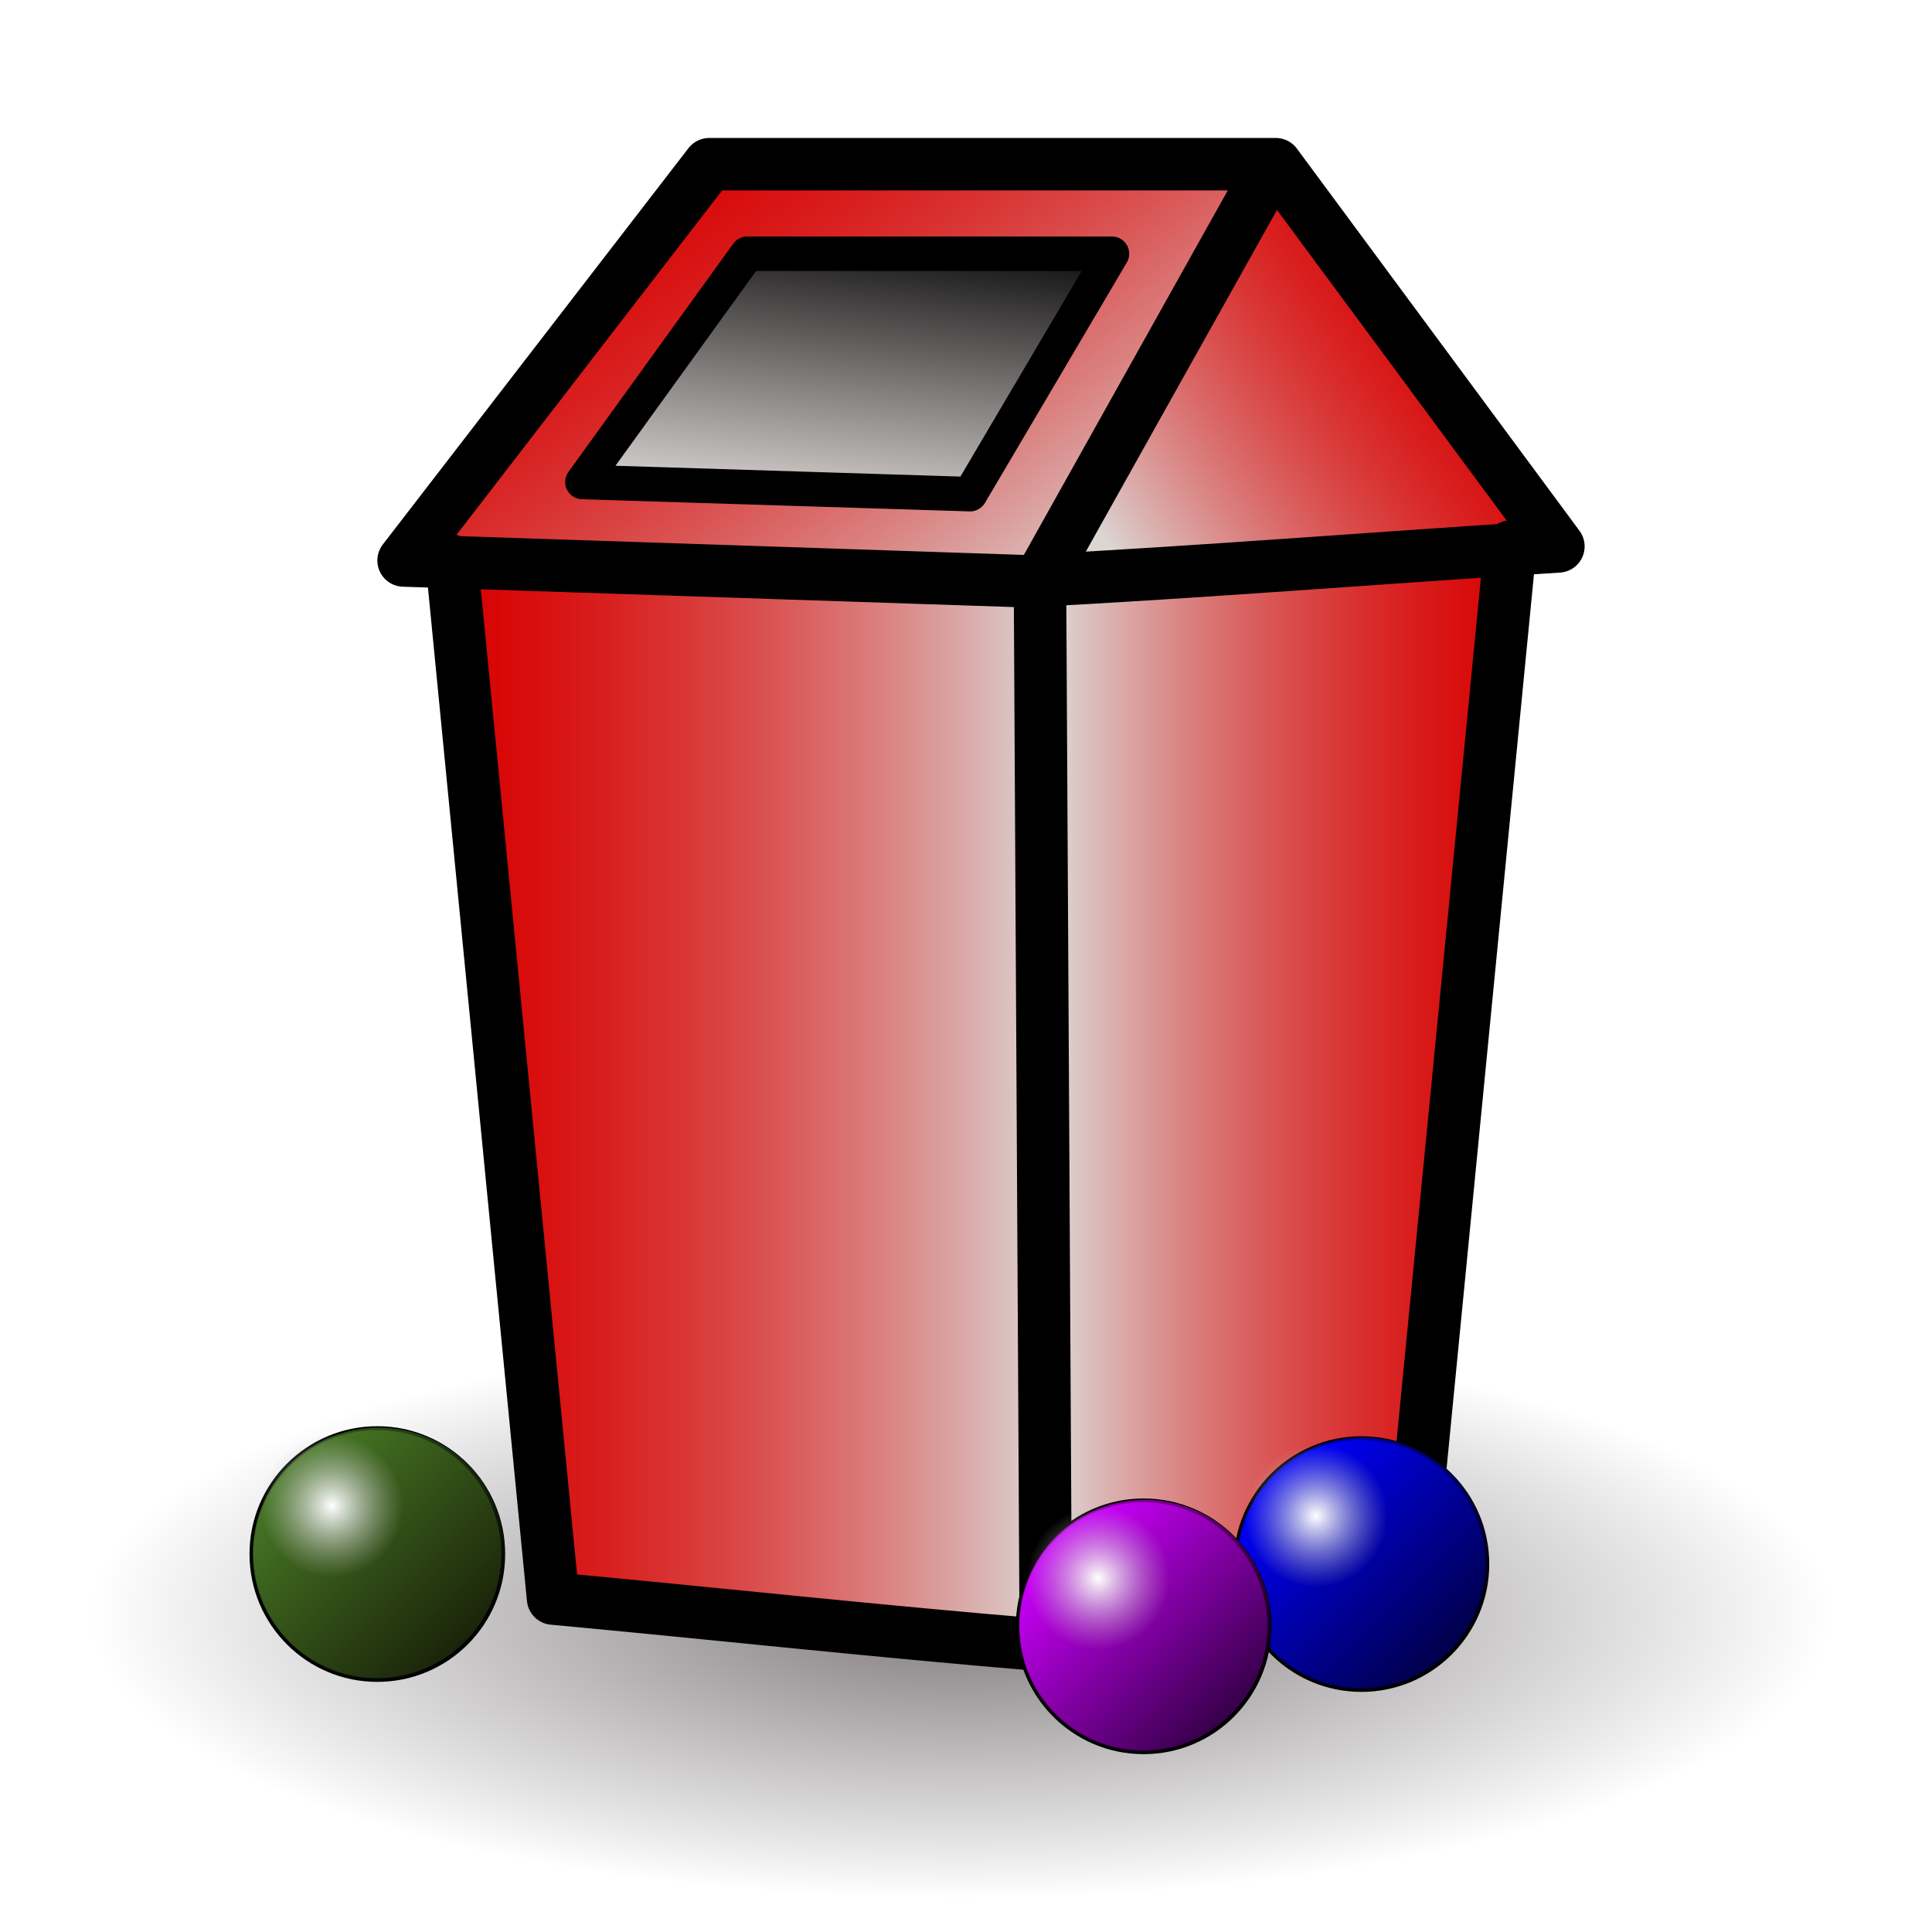
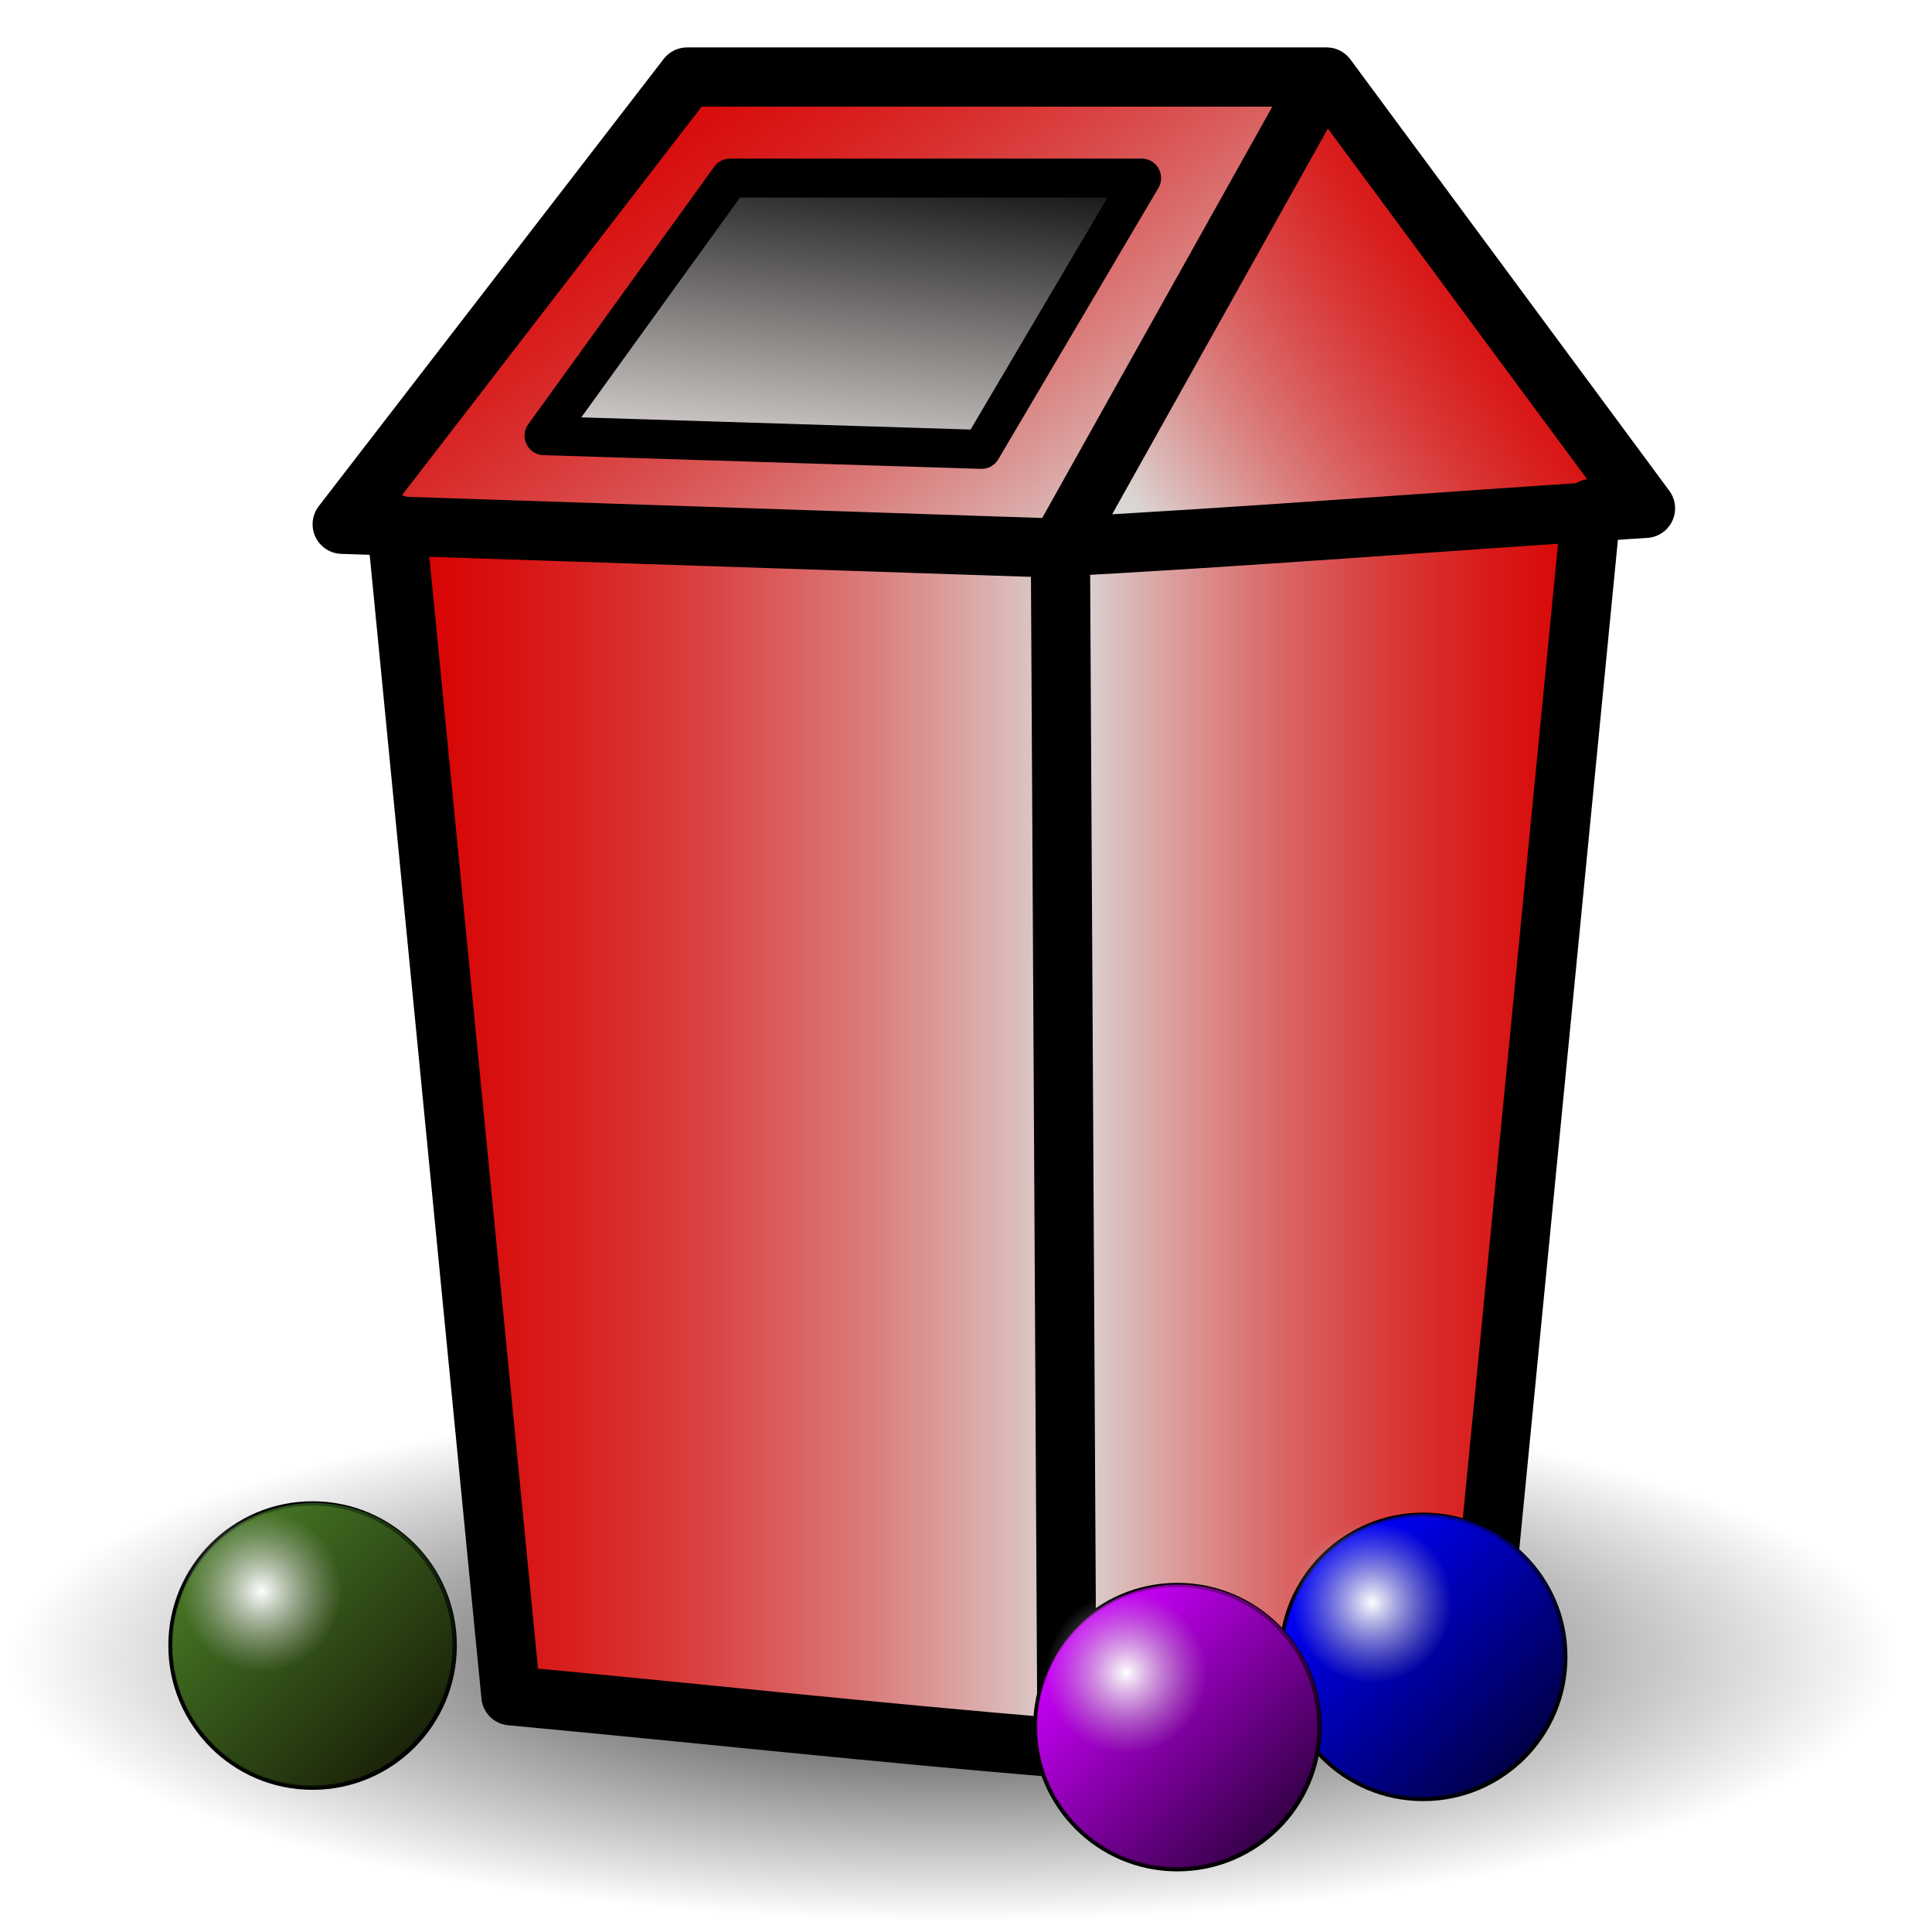
<svg xmlns="http://www.w3.org/2000/svg" xmlns:xlink="http://www.w3.org/1999/xlink" version="1.0" width="100" height="100" id="svg2">
  <defs id="defs4">
    <linearGradient id="linearGradient6570">
      <stop style="stop-color:#3e7626;stop-opacity:1;" offset="0" id="stop6572" />
      <stop style="stop-color:#000000;stop-opacity:1" offset="1" id="stop6574" />
    </linearGradient>
    <linearGradient id="linearGradient6541">
      <stop id="stop6543" offset="0" style="stop-color:#000000;stop-opacity:1;" />
      <stop id="stop6545" offset="1" style="stop-color:#dbd6d4;stop-opacity:1;" />
    </linearGradient>
    <linearGradient id="linearGradient6498">
      <stop id="stop6500" offset="0" style="stop-color:#d600ff;stop-opacity:1;" />
      <stop id="stop6502" offset="1" style="stop-color:#000000;stop-opacity:1" />
    </linearGradient>
    <linearGradient id="linearGradient6448">
-       <stop id="stop6450" offset="0" style="stop-color:#7e797c;stop-opacity:1;" />
+       <stop id="stop6450" offset="0" style="stop-color:#282828;stop-opacity:1;" />
      <stop id="stop6452" offset="1" style="stop-color:#ffffff;stop-opacity:1;" />
    </linearGradient>
    <linearGradient id="linearGradient6410">
      <stop style="stop-color:#d90000;stop-opacity:0.424;" offset="0" id="stop6412" />
      <stop style="stop-color:#dbd6d4;stop-opacity:1;" offset="1" id="stop6414" />
    </linearGradient>
    <linearGradient id="linearGradient3384">
      <stop style="stop-color:#0000ff;stop-opacity:1;" offset="0" id="stop3386" />
      <stop style="stop-color:#000000;stop-opacity:1" offset="1" id="stop3388" />
    </linearGradient>
    <linearGradient id="linearGradient3252">
      <stop style="stop-color:#ffffff;stop-opacity:1" offset="0" id="stop3254" />
      <stop style="stop-color:#bababa;stop-opacity:0;" offset="1" id="stop3256" />
    </linearGradient>
    <radialGradient xlink:href="#linearGradient6448" id="radialGradient6446" cx="52.697" cy="124.216" fx="52.697" fy="124.216" r="30.461" gradientTransform="matrix(1,0,0,0.405,0,73.90872)" gradientUnits="userSpaceOnUse" />
    <linearGradient xlink:href="#linearGradient3384" id="linearGradient6475" gradientUnits="userSpaceOnUse" gradientTransform="matrix(0.2688926,0.2688926,-0.2688926,0.2688926,38.22773,-8.449435)" x1="25.398" y1="63.346" x2="90.625" y2="63.346" />
    <radialGradient xlink:href="#linearGradient3252" id="radialGradient6477" gradientUnits="userSpaceOnUse" gradientTransform="matrix(0.2134373,0,0,0.2134373,19.80521,5.961047)" cx="58.012" cy="63.346" fx="58.012" fy="63.346" r="33.113" />
    <linearGradient xlink:href="#linearGradient6498" id="linearGradient6509" gradientUnits="userSpaceOnUse" gradientTransform="matrix(0.1185687,0.1185687,-0.1185687,0.1185687,115.4137,31.04224)" x1="25.398" y1="63.346" x2="90.625" y2="63.346" />
    <radialGradient xlink:href="#linearGradient3252" id="radialGradient6511" gradientUnits="userSpaceOnUse" gradientTransform="matrix(9.4115562e-2,0,0,9.4115562e-2,107.2902,37.39657)" cx="58.012" cy="63.346" fx="58.012" fy="63.346" r="33.113" />
    <linearGradient xlink:href="#linearGradient6410" id="linearGradient6516" gradientUnits="userSpaceOnUse" gradientTransform="matrix(-1,0,0,-1,68.98297,85.42491)" x1="3.111" y1="36.23" x2="23.543" y2="36.23" />
    <linearGradient xlink:href="#linearGradient6410" id="linearGradient6520" gradientUnits="userSpaceOnUse" gradientTransform="translate(42.32843,12.96423)" x1="-12.245" y1="-5.918" x2="3.061" y2="15.51" />
    <linearGradient xlink:href="#linearGradient6410" id="linearGradient6524" gradientUnits="userSpaceOnUse" gradientTransform="translate(42.32843,12.96423)" x1="20.408" y1="2.041" x2="5.306" y2="12.449" />
    <linearGradient xlink:href="#linearGradient6410" id="linearGradient6528" gradientUnits="userSpaceOnUse" gradientTransform="translate(42.32843,12.96423)" x1="-23.088" y1="36.786" x2="2.723" y2="36.786" />
    <linearGradient xlink:href="#linearGradient6541" id="linearGradient6539" x1="54.796" y1="24.388" x2="53.359" y2="37.424" gradientUnits="userSpaceOnUse" gradientTransform="translate(-16.98938,-13.47434)" />
    <linearGradient xlink:href="#linearGradient6570" id="linearGradient6581" gradientUnits="userSpaceOnUse" gradientTransform="matrix(0.1185687,0.1185687,-0.1185687,0.1185687,-125.8414,-62.98095)" x1="25.398" y1="63.346" x2="90.625" y2="63.346" />
    <radialGradient xlink:href="#linearGradient3252" id="radialGradient6583" gradientUnits="userSpaceOnUse" gradientTransform="matrix(9.4115562e-2,0,0,9.4115562e-2,-133.9649,-56.62662)" cx="58.012" cy="63.346" fx="58.012" fy="63.346" r="33.113" />
+     <linearGradient xlink:href="#linearGradient6541" id="linearGradient3309" gradientUnits="userSpaceOnUse" gradientTransform="matrix(1.344668,0,0,1.344668,-28.12541,-26.05444)" x1="54.796" y1="24.388" x2="53.359" y2="37.424" />
+     <linearGradient xlink:href="#linearGradient6410" id="linearGradient3313" gradientUnits="userSpaceOnUse" gradientTransform="matrix(-1.344668,0,0,-1.344668,87.47885,106.9322)" x1="3.111" y1="36.23" x2="23.543" y2="36.23" />
+     <linearGradient xlink:href="#linearGradient6410" id="linearGradient3317" gradientUnits="userSpaceOnUse" gradientTransform="matrix(1.344668,0,0,1.344668,51.63735,9.496658)" x1="-12.245" y1="-5.918" x2="3.061" y2="15.51" />
+     <linearGradient xlink:href="#linearGradient6410" id="linearGradient3321" gradientUnits="userSpaceOnUse" gradientTransform="matrix(1.344668,0,0,1.344668,51.63735,9.496658)" x1="20.408" y1="2.041" x2="5.306" y2="12.449" />
+     <linearGradient xlink:href="#linearGradient6410" id="linearGradient3325" gradientUnits="userSpaceOnUse" gradientTransform="matrix(1.344668,0,0,1.344668,51.63735,9.496658)" x1="-23.088" y1="36.786" x2="2.723" y2="36.786" />
+     <radialGradient xlink:href="#linearGradient6448" id="radialGradient3329" gradientUnits="userSpaceOnUse" gradientTransform="matrix(1,0,0,0.405,0,73.90872)" cx="52.697" cy="124.216" fx="52.697" fy="124.216" r="30.461" />
  </defs>
-   <g id="g2264" transform="matrix(1.191482,0,0,1.191482,0.5164323,-2.065488)">
-     <path transform="matrix(1.243952,0,0,1,-24.23901,-52.338)" d="M 83.158 124.216 A 30.461 12.337 0 1 1  22.236,124.216 A 30.461 12.337 0 1 1  83.158 124.216 z" id="path6438" style="fill:url(#radialGradient6446);fill-opacity:1;fill-rule:evenodd;stroke:none;stroke-width:1px;stroke-linecap:butt;stroke-linejoin:miter;stroke-opacity:1" />
-     <path id="path5358" d="M 23.127,71.262 L 44.533,73.303 C 44.448,57.872 44.363,42.441 44.278,27.009 L 18.722,26.177 C 20.19,41.205 21.659,56.234 23.127,71.262 z " style="fill:#d70000;fill-opacity:1;fill-rule:evenodd;stroke:none;stroke-width:2.279;stroke-linecap:round;stroke-linejoin:round;stroke-miterlimit:4;stroke-dashoffset:0;stroke-opacity:1" />
-     <path id="path6343" d="M 23.646,71.273 L 45.051,73.314 C 44.966,57.882 44.881,42.451 44.797,27.02 L 19.24,26.187 C 20.709,41.216 22.177,56.244 23.646,71.273 z " style="fill:url(#linearGradient6528);fill-opacity:1;fill-rule:evenodd;stroke:none;stroke-width:2.279;stroke-linecap:round;stroke-linejoin:round;stroke-miterlimit:4;stroke-dashoffset:0;stroke-opacity:1" />
-     <path id="path5360" d="M 54.902,8.949 C 51.571,14.903 48.241,20.856 44.91,26.81 L 67.432,25.355 C 63.34,19.821 59.248,14.287 55.156,8.752" style="fill:#d70000;fill-opacity:1;fill-rule:evenodd;stroke:none;stroke-width:2.279;stroke-linecap:round;stroke-linejoin:round;stroke-miterlimit:4;stroke-dashoffset:0;stroke-opacity:1" />
-     <path id="path6345" d="M 55.42,8.959 C 52.09,14.913 48.759,20.867 45.429,26.82 L 67.951,25.366 C 63.859,19.831 59.767,14.297 55.675,8.763" style="fill:url(#linearGradient6524);fill-opacity:1;fill-rule:evenodd;stroke:none;stroke-width:2.279;stroke-linecap:round;stroke-linejoin:round;stroke-miterlimit:4;stroke-dashoffset:0;stroke-opacity:1" />
-     <path id="path5362" d="M 54.895,8.115 L 44.032,26.231 C 35.023,25.931 26.013,25.63 17.004,25.33 C 21.43,19.591 25.855,13.853 30.281,8.115 C 38.486,8.115 46.691,8.115 54.895,8.115 z " style="fill:#d70000;fill-opacity:1;fill-rule:evenodd;stroke:none;stroke-width:2.279;stroke-linecap:round;stroke-linejoin:round;stroke-miterlimit:4;stroke-dashoffset:0;stroke-opacity:1" />
-     <path id="path6347" d="M 55.414,8.125 L 44.551,26.241 C 35.541,25.941 26.532,25.641 17.522,25.34 C 21.948,19.602 26.374,13.863 30.8,8.125 C 39.005,8.125 47.209,8.125 55.414,8.125 z " style="fill:url(#linearGradient6520);fill-opacity:1;fill-rule:evenodd;stroke:none;stroke-width:2.279;stroke-linecap:round;stroke-linejoin:round;stroke-miterlimit:4;stroke-dashoffset:0;stroke-opacity:1" />
-     <path id="path5364" d="M 44.975,73.04 L 44.921,26.774 L 65.353,25.329 C 63.885,40.357 62.416,55.386 60.948,70.414 C 55.624,71.289 50.3,72.165 44.975,73.04 z " style="fill:#d70000;fill-opacity:1;fill-rule:evenodd;stroke:none;stroke-width:2.279;stroke-linecap:round;stroke-linejoin:round;stroke-miterlimit:4;stroke-dashoffset:0;stroke-opacity:1" />
-     <path id="path6349" d="M 45.494,73.05 L 45.439,26.784 L 65.872,25.339 C 64.403,40.368 62.935,55.396 61.467,70.425 C 56.142,71.3 50.818,72.175 45.494,73.05 z " style="fill:url(#linearGradient6516);fill-opacity:1;fill-rule:evenodd;stroke:none;stroke-width:2.279;stroke-linecap:round;stroke-linejoin:round;stroke-miterlimit:4;stroke-dashoffset:0;stroke-opacity:1" />
-     <path id="rect3391" d="M 19.188,26.092 C 20.657,41.12 22.125,56.149 23.593,71.177 C 30.661,71.834 37.733,72.607 44.799,73.191 C 50.123,72.316 55.447,71.44 60.771,70.565 C 62.24,55.537 63.708,40.508 65.177,25.479 M 54.99,8.867 C 59.082,14.401 63.174,19.935 67.266,25.47 C 59.553,25.957 51.842,26.581 44.127,26.983 C 35.118,26.683 26.108,26.382 17.099,26.082 C 21.525,20.344 25.95,14.605 30.376,8.867 C 38.581,8.867 46.786,8.867 54.99,8.867 z M 44.999,73.218 C 44.914,57.787 44.829,42.356 44.744,26.924 C 48.075,20.971 51.405,15.017 54.736,9.063" style="fill:none;fill-opacity:1;fill-rule:evenodd;stroke:#000000;stroke-width:2.279;stroke-linecap:round;stroke-linejoin:round;stroke-miterlimit:4;stroke-dashoffset:0;stroke-opacity:1" />
-     <path id="rect3416" d="M 32.029,12.756 L 47.871,12.756 L 41.708,23.2 L 24.869,22.672 L 32.029,12.756 z " style="fill:url(#linearGradient6539);fill-opacity:1;fill-rule:evenodd;stroke:#000000;stroke-width:1.5;stroke-linecap:round;stroke-linejoin:round;stroke-miterlimit:4;stroke-dasharray:none;stroke-dashoffset:0;stroke-opacity:1" />
-     <g transform="matrix(0.4409518,0,0,0.4409518,42.54189,58.99508)" id="g6458">
-       <path id="path6460" style="fill:#0000ff;fill-opacity:1;fill-rule:evenodd;stroke:#000000;stroke-width:0.38px;stroke-linecap:butt;stroke-linejoin:miter;stroke-opacity:1" d="M 49.067,24.229 C 49.068,31.079 43.515,36.633 36.665,36.633 C 29.815,36.633 24.262,31.079 24.263,24.229 C 24.262,17.379 29.815,11.825 36.665,11.825 C 43.515,11.825 49.068,17.379 49.067,24.229 L 49.067,24.229 z " />
-       <path id="path6462" style="opacity:0.717;fill:url(#linearGradient6475);fill-opacity:1;fill-rule:evenodd;stroke:none;stroke-width:1px;stroke-linecap:butt;stroke-linejoin:miter;stroke-opacity:1" d="M 45.563,32.952 C 40.72,37.797 32.866,37.798 28.022,32.954 C 23.178,28.11 23.179,20.256 28.024,15.413 C 32.867,10.568 40.721,10.568 45.564,15.412 C 50.408,20.256 50.408,28.109 45.563,32.952 L 45.563,32.952 z " />
-       <path id="path6464" style="fill:url(#radialGradient6477);fill-opacity:1;fill-rule:evenodd;stroke:none;stroke-width:1px;stroke-linecap:butt;stroke-linejoin:miter;stroke-opacity:1" d="M 39.148,19.481 C 39.149,23.326 36.032,26.444 32.187,26.444 C 28.342,26.444 25.225,23.326 25.226,19.481 C 25.225,15.637 28.342,12.519 32.187,12.519 C 36.032,12.519 39.149,15.637 39.148,19.481 L 39.148,19.481 z " />
-     </g>
-     <g transform="translate(-65.4767,26.93176)" id="g6504">
-       <path id="path6481" style="fill:#bd00ff;fill-opacity:1;fill-rule:evenodd;stroke:#000000;stroke-width:0.168px;stroke-linecap:butt;stroke-linejoin:miter;stroke-opacity:1" d="M 120.193,45.452 C 120.194,48.472 117.745,50.921 114.724,50.921 C 111.704,50.921 109.255,48.472 109.256,45.452 C 109.255,42.431 111.704,39.982 114.724,39.982 C 117.745,39.982 120.194,42.431 120.193,45.452 L 120.193,45.452 z " />
-       <path id="path6483" style="opacity:0.717;fill:url(#linearGradient6509);fill-opacity:1;fill-rule:evenodd;stroke:none;stroke-width:1px;stroke-linecap:butt;stroke-linejoin:miter;stroke-opacity:1" d="M 118.648,49.298 C 116.513,51.435 113.049,51.435 110.914,49.299 C 108.778,47.163 108.778,43.7 110.914,41.565 C 113.05,39.428 116.513,39.428 118.649,41.564 C 120.785,43.7 120.784,47.163 118.648,49.298 L 118.648,49.298 z " />
-       <path id="path6485" style="fill:url(#radialGradient6511);fill-opacity:1;fill-rule:evenodd;stroke:none;stroke-width:1px;stroke-linecap:butt;stroke-linejoin:miter;stroke-opacity:1" d="M 115.819,43.358 C 115.82,45.054 114.445,46.428 112.75,46.428 C 111.055,46.428 109.68,45.054 109.681,43.358 C 109.68,41.663 111.055,40.288 112.75,40.288 C 114.445,40.288 115.82,41.663 115.819,43.358 L 115.819,43.358 z " />
-     </g>
-     <g transform="translate(142.4895,117.8148)" id="g6576">
-       <path id="path6553" style="fill:#5c7d21;fill-opacity:1;fill-rule:evenodd;stroke:#000000;stroke-width:0.168px;stroke-linecap:butt;stroke-linejoin:miter;stroke-opacity:1" d="M -121.062,-48.571 C -121.061,-45.551 -123.51,-43.102 -126.531,-43.102 C -129.551,-43.102 -132,-45.551 -131.999,-48.571 C -132,-51.592 -129.551,-54.041 -126.531,-54.041 C -123.51,-54.041 -121.061,-51.592 -121.062,-48.571 L -121.062,-48.571 z " />
-       <path id="path6555" style="opacity:0.717;fill:url(#linearGradient6581);fill-opacity:1;fill-rule:evenodd;stroke:none;stroke-width:1px;stroke-linecap:butt;stroke-linejoin:miter;stroke-opacity:1" d="M -122.607,-44.725 C -124.743,-42.589 -128.206,-42.588 -130.342,-44.724 C -132.477,-46.86 -132.477,-50.323 -130.341,-52.459 C -128.205,-54.595 -124.742,-54.595 -122.606,-52.459 C -120.47,-50.323 -120.471,-46.86 -122.607,-44.725 L -122.607,-44.725 z " />
-       <path id="path6557" style="fill:url(#radialGradient6583);fill-opacity:1;fill-rule:evenodd;stroke:none;stroke-width:1px;stroke-linecap:butt;stroke-linejoin:miter;stroke-opacity:1" d="M -125.436,-50.665 C -125.435,-48.969 -126.81,-47.595 -128.505,-47.595 C -130.2,-47.595 -131.575,-48.969 -131.575,-50.665 C -131.575,-52.36 -130.2,-53.735 -128.505,-53.735 C -126.81,-53.735 -125.435,-52.36 -125.436,-50.665 L -125.436,-50.665 z " />
-     </g>
+   <path style="fill:url(#radialGradient3329);fill-opacity:1;fill-rule:evenodd;stroke:none;stroke-width:1px;stroke-linecap:butt;stroke-linejoin:miter;stroke-opacity:1" id="path6438" d="M 83.158 124.216 A 30.461 12.337 0 1 1  22.236,124.216 A 30.461 12.337 0 1 1  83.158 124.216 z" transform="matrix(1.605388,0,0,1.107228,-35.20526,-51.74849)" />
+   <path style="fill:#d70000;fill-opacity:1;fill-rule:evenodd;stroke:none;stroke-width:2.279;stroke-linecap:round;stroke-linejoin:round;stroke-miterlimit:4;stroke-dashoffset:0;stroke-opacity:1" d="M 25.818,87.888 L 54.601,90.632 C 54.487,69.883 54.373,49.133 54.259,28.383 L 19.894,27.263 C 21.869,47.471 23.843,67.68 25.818,87.888 z " id="path5358" />
+   <path style="fill:url(#linearGradient3325);fill-opacity:1;fill-rule:evenodd;stroke:none;stroke-width:2.279;stroke-linecap:round;stroke-linejoin:round;stroke-miterlimit:4;stroke-dashoffset:0;stroke-opacity:1" d="M 26.515,87.902 L 55.298,90.646 C 55.184,69.896 55.07,49.147 54.956,28.397 L 20.592,27.277 C 22.566,47.485 24.541,67.694 26.515,87.902 z " id="path6343" />
+   <path style="fill:#d70000;fill-opacity:1;fill-rule:evenodd;stroke:none;stroke-width:2.279;stroke-linecap:round;stroke-linejoin:round;stroke-miterlimit:4;stroke-dashoffset:0;stroke-opacity:1" d="M 68.544,4.098 C 64.066,12.103 59.588,20.109 55.109,28.115 L 85.393,26.158 C 79.891,18.717 74.389,11.275 68.887,3.833" id="path5360" />
+   <path style="fill:url(#linearGradient3321);fill-opacity:1;fill-rule:evenodd;stroke:none;stroke-width:2.279;stroke-linecap:round;stroke-linejoin:round;stroke-miterlimit:4;stroke-dashoffset:0;stroke-opacity:1" d="M 69.242,4.111 C 64.763,12.117 60.285,20.123 55.807,28.129 L 86.091,26.172 C 80.589,18.731 75.086,11.289 69.584,3.847" id="path6345" />
+   <path style="fill:#d70000;fill-opacity:1;fill-rule:evenodd;stroke:none;stroke-width:2.279;stroke-linecap:round;stroke-linejoin:round;stroke-miterlimit:4;stroke-dashoffset:0;stroke-opacity:1" d="M 68.536,2.976 L 53.928,27.336 C 41.814,26.932 29.699,26.528 17.584,26.124 C 23.535,18.408 29.487,10.692 35.438,2.976 C 46.47,2.976 57.503,2.976 68.536,2.976 z " id="path5362" />
+   <path style="fill:url(#linearGradient3317);fill-opacity:1;fill-rule:evenodd;stroke:none;stroke-width:2.279;stroke-linecap:round;stroke-linejoin:round;stroke-miterlimit:4;stroke-dashoffset:0;stroke-opacity:1" d="M 69.233,2.99 L 54.626,27.35 C 42.511,26.946 30.396,26.542 18.282,26.138 C 24.233,18.422 30.184,10.706 36.135,2.99 C 47.168,2.99 58.2,2.99 69.233,2.99 z " id="path6347" />
+   <path style="fill:#d70000;fill-opacity:1;fill-rule:evenodd;stroke:none;stroke-width:2.279;stroke-linecap:round;stroke-linejoin:round;stroke-miterlimit:4;stroke-dashoffset:0;stroke-opacity:1" d="M 55.197,90.278 L 55.123,28.066 L 82.598,26.123 C 80.624,46.331 78.649,66.539 76.675,86.748 C 69.515,87.925 62.356,89.102 55.197,90.278 z " id="path5364" />
+   <path style="fill:url(#linearGradient3313);fill-opacity:1;fill-rule:evenodd;stroke:none;stroke-width:2.279;stroke-linecap:round;stroke-linejoin:round;stroke-miterlimit:4;stroke-dashoffset:0;stroke-opacity:1" d="M 55.894,90.292 L 55.821,28.08 L 83.296,26.137 C 81.321,46.345 79.346,66.553 77.372,86.762 C 70.213,87.939 63.053,89.115 55.894,90.292 z " id="path6349" />
+   <path style="fill:none;fill-opacity:1;fill-rule:evenodd;stroke:#000000;stroke-width:3.065;stroke-linecap:round;stroke-linejoin:round;stroke-miterlimit:4;stroke-dashoffset:0;stroke-opacity:1" d="M 20.521,27.149 C 22.496,47.357 24.47,67.566 26.445,87.774 C 35.949,88.657 45.458,89.697 54.959,90.481 C 62.118,89.304 69.278,88.128 76.437,86.951 C 78.412,66.742 80.386,46.534 82.361,26.325 M 68.664,3.987 C 74.166,11.429 79.668,18.871 85.17,26.312 C 74.798,26.968 64.43,27.807 54.056,28.348 C 41.941,27.944 29.827,27.54 17.712,27.136 C 23.663,19.419 29.614,11.703 35.565,3.987 C 46.598,3.987 57.631,3.987 68.664,3.987 z M 55.228,90.518 C 55.114,69.768 55,49.018 54.886,28.268 C 59.364,20.263 63.843,12.257 68.321,4.251" id="rect3391" />
+   <path style="fill:url(#linearGradient3309);fill-opacity:1;fill-rule:evenodd;stroke:#000000;stroke-width:2.017;stroke-linecap:round;stroke-linejoin:round;stroke-miterlimit:4;stroke-dasharray:none;stroke-dashoffset:0;stroke-opacity:1" d="M 37.788,9.216 L 59.09,9.216 L 50.803,23.26 L 28.16,22.551 L 37.788,9.216 z " id="rect3416" />
+   <g id="g6458" transform="matrix(0.5929338,0,0,0.5929338,51.92439,71.39287)">
+     <path d="M 49.067,24.229 C 49.068,31.079 43.515,36.633 36.665,36.633 C 29.815,36.633 24.262,31.079 24.263,24.229 C 24.262,17.379 29.815,11.825 36.665,11.825 C 43.515,11.825 49.068,17.379 49.067,24.229 L 49.067,24.229 z " style="fill:#0000ff;fill-opacity:1;fill-rule:evenodd;stroke:#000000;stroke-width:0.38px;stroke-linecap:butt;stroke-linejoin:miter;stroke-opacity:1" id="path6460" />
+     <path d="M 45.563,32.952 C 40.72,37.797 32.866,37.798 28.022,32.954 C 23.178,28.11 23.179,20.256 28.024,15.413 C 32.867,10.568 40.721,10.568 45.564,15.412 C 50.408,20.256 50.408,28.109 45.563,32.952 L 45.563,32.952 z " style="opacity:0.717;fill:url(#linearGradient6475);fill-opacity:1;fill-rule:evenodd;stroke:none;stroke-width:1px;stroke-linecap:butt;stroke-linejoin:miter;stroke-opacity:1" id="path6462" />
+     <path d="M 39.148,19.481 C 39.149,23.326 36.032,26.444 32.187,26.444 C 28.342,26.444 25.225,23.326 25.226,19.481 C 25.225,15.637 28.342,12.519 32.187,12.519 C 36.032,12.519 39.149,15.637 39.148,19.481 L 39.148,19.481 z " style="fill:url(#radialGradient6477);fill-opacity:1;fill-rule:evenodd;stroke:none;stroke-width:1px;stroke-linecap:butt;stroke-linejoin:miter;stroke-opacity:1" id="path6464" />
+   </g>
+   <g id="g6504" transform="matrix(1.344668,0,0,1.344668,-93.32476,28.27835)">
+     <path d="M 120.193,45.452 C 120.194,48.472 117.745,50.921 114.724,50.921 C 111.704,50.921 109.255,48.472 109.256,45.452 C 109.255,42.431 111.704,39.982 114.724,39.982 C 117.745,39.982 120.194,42.431 120.193,45.452 L 120.193,45.452 z " style="fill:#bd00ff;fill-opacity:1;fill-rule:evenodd;stroke:#000000;stroke-width:0.168px;stroke-linecap:butt;stroke-linejoin:miter;stroke-opacity:1" id="path6481" />
+     <path d="M 118.648,49.298 C 116.513,51.435 113.049,51.435 110.914,49.299 C 108.778,47.163 108.778,43.7 110.914,41.565 C 113.05,39.428 116.513,39.428 118.649,41.564 C 120.785,43.7 120.784,47.163 118.648,49.298 L 118.648,49.298 z " style="opacity:0.717;fill:url(#linearGradient6509);fill-opacity:1;fill-rule:evenodd;stroke:none;stroke-width:1px;stroke-linecap:butt;stroke-linejoin:miter;stroke-opacity:1" id="path6483" />
+     <path d="M 115.819,43.358 C 115.82,45.054 114.445,46.428 112.75,46.428 C 111.055,46.428 109.68,45.054 109.681,43.358 C 109.68,41.663 111.055,40.288 112.75,40.288 C 114.445,40.288 115.82,41.663 115.819,43.358 L 115.819,43.358 z " style="fill:url(#radialGradient6511);fill-opacity:1;fill-rule:evenodd;stroke:none;stroke-width:1px;stroke-linecap:butt;stroke-linejoin:miter;stroke-opacity:1" id="path6485" />
+   </g>
+   <g id="g6576" transform="matrix(1.344668,0,0,1.344668,186.3207,150.4858)">
+     <path d="M -121.062,-48.571 C -121.061,-45.551 -123.51,-43.102 -126.531,-43.102 C -129.551,-43.102 -132,-45.551 -131.999,-48.571 C -132,-51.592 -129.551,-54.041 -126.531,-54.041 C -123.51,-54.041 -121.061,-51.592 -121.062,-48.571 L -121.062,-48.571 z " style="fill:#5c7d21;fill-opacity:1;fill-rule:evenodd;stroke:#000000;stroke-width:0.168px;stroke-linecap:butt;stroke-linejoin:miter;stroke-opacity:1" id="path6553" />
+     <path d="M -122.607,-44.725 C -124.743,-42.589 -128.206,-42.588 -130.342,-44.724 C -132.477,-46.86 -132.477,-50.323 -130.341,-52.459 C -128.205,-54.595 -124.742,-54.595 -122.606,-52.459 C -120.47,-50.323 -120.471,-46.86 -122.607,-44.725 L -122.607,-44.725 z " style="opacity:0.717;fill:url(#linearGradient6581);fill-opacity:1;fill-rule:evenodd;stroke:none;stroke-width:1px;stroke-linecap:butt;stroke-linejoin:miter;stroke-opacity:1" id="path6555" />
+     <path d="M -125.436,-50.665 C -125.435,-48.969 -126.81,-47.595 -128.505,-47.595 C -130.2,-47.595 -131.575,-48.969 -131.575,-50.665 C -131.575,-52.36 -130.2,-53.735 -128.505,-53.735 C -126.81,-53.735 -125.435,-52.36 -125.436,-50.665 L -125.436,-50.665 z " style="fill:url(#radialGradient6583);fill-opacity:1;fill-rule:evenodd;stroke:none;stroke-width:1px;stroke-linecap:butt;stroke-linejoin:miter;stroke-opacity:1" id="path6557" />
  </g>
</svg>
